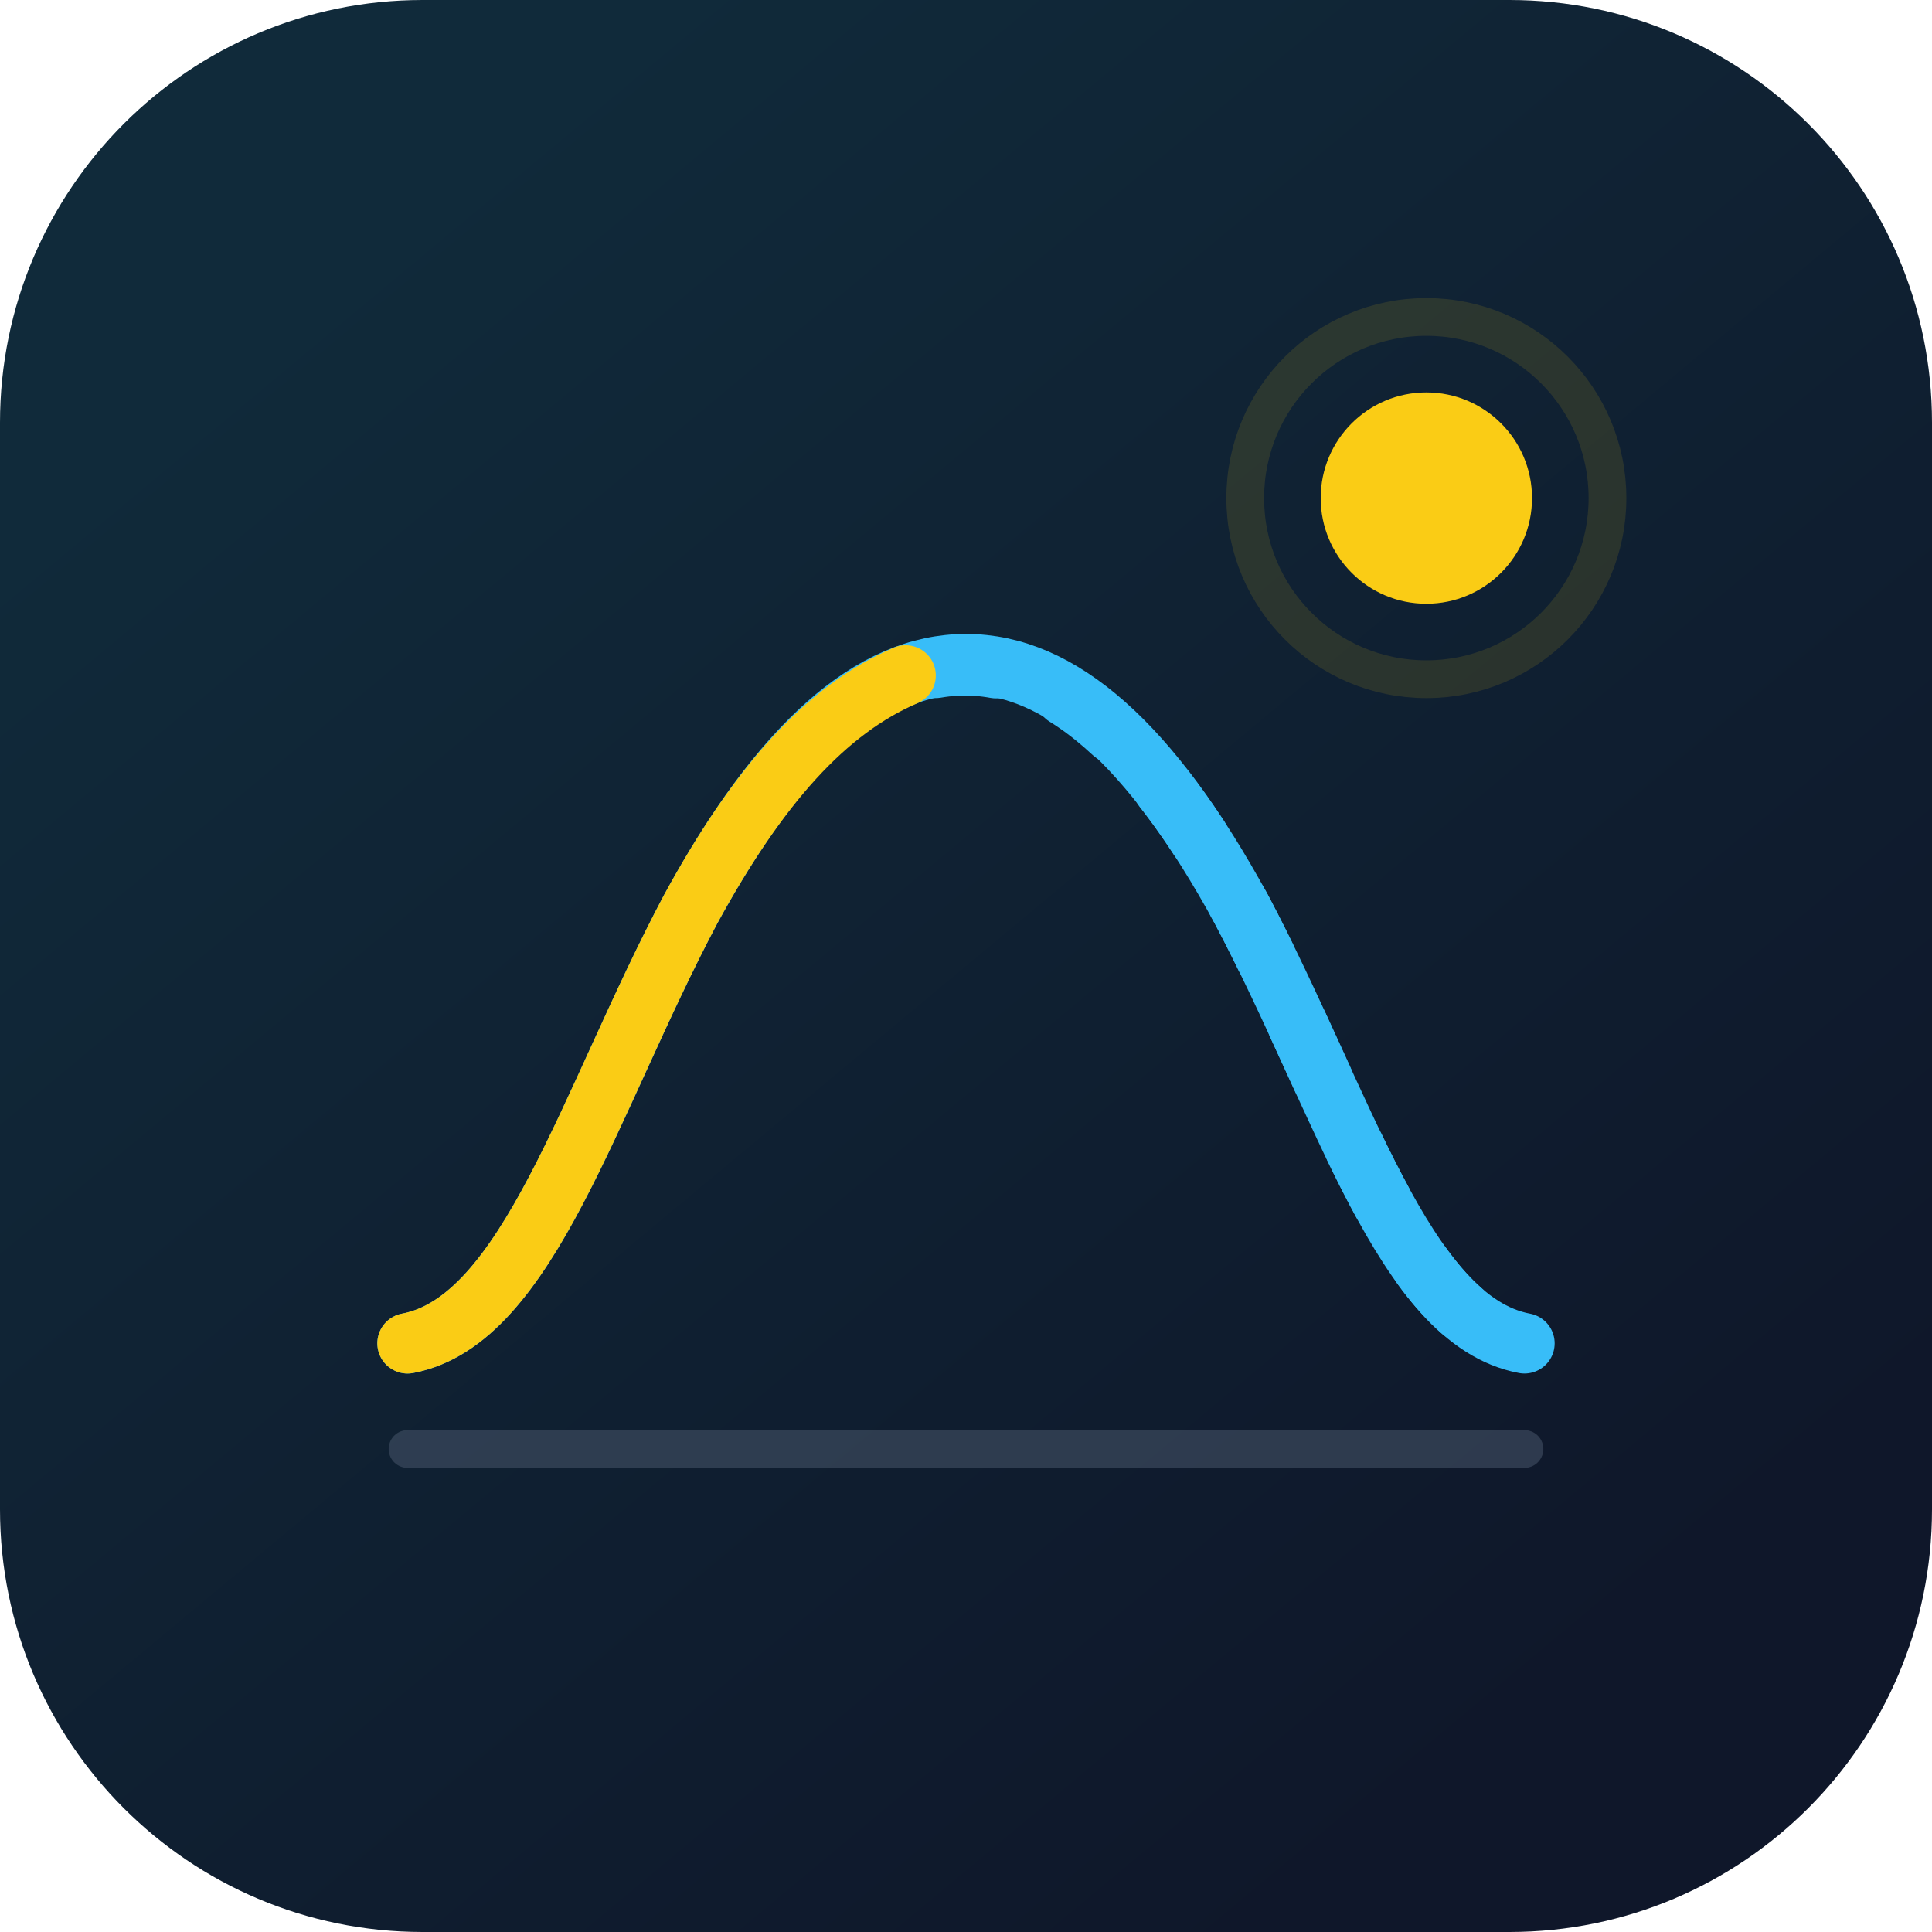
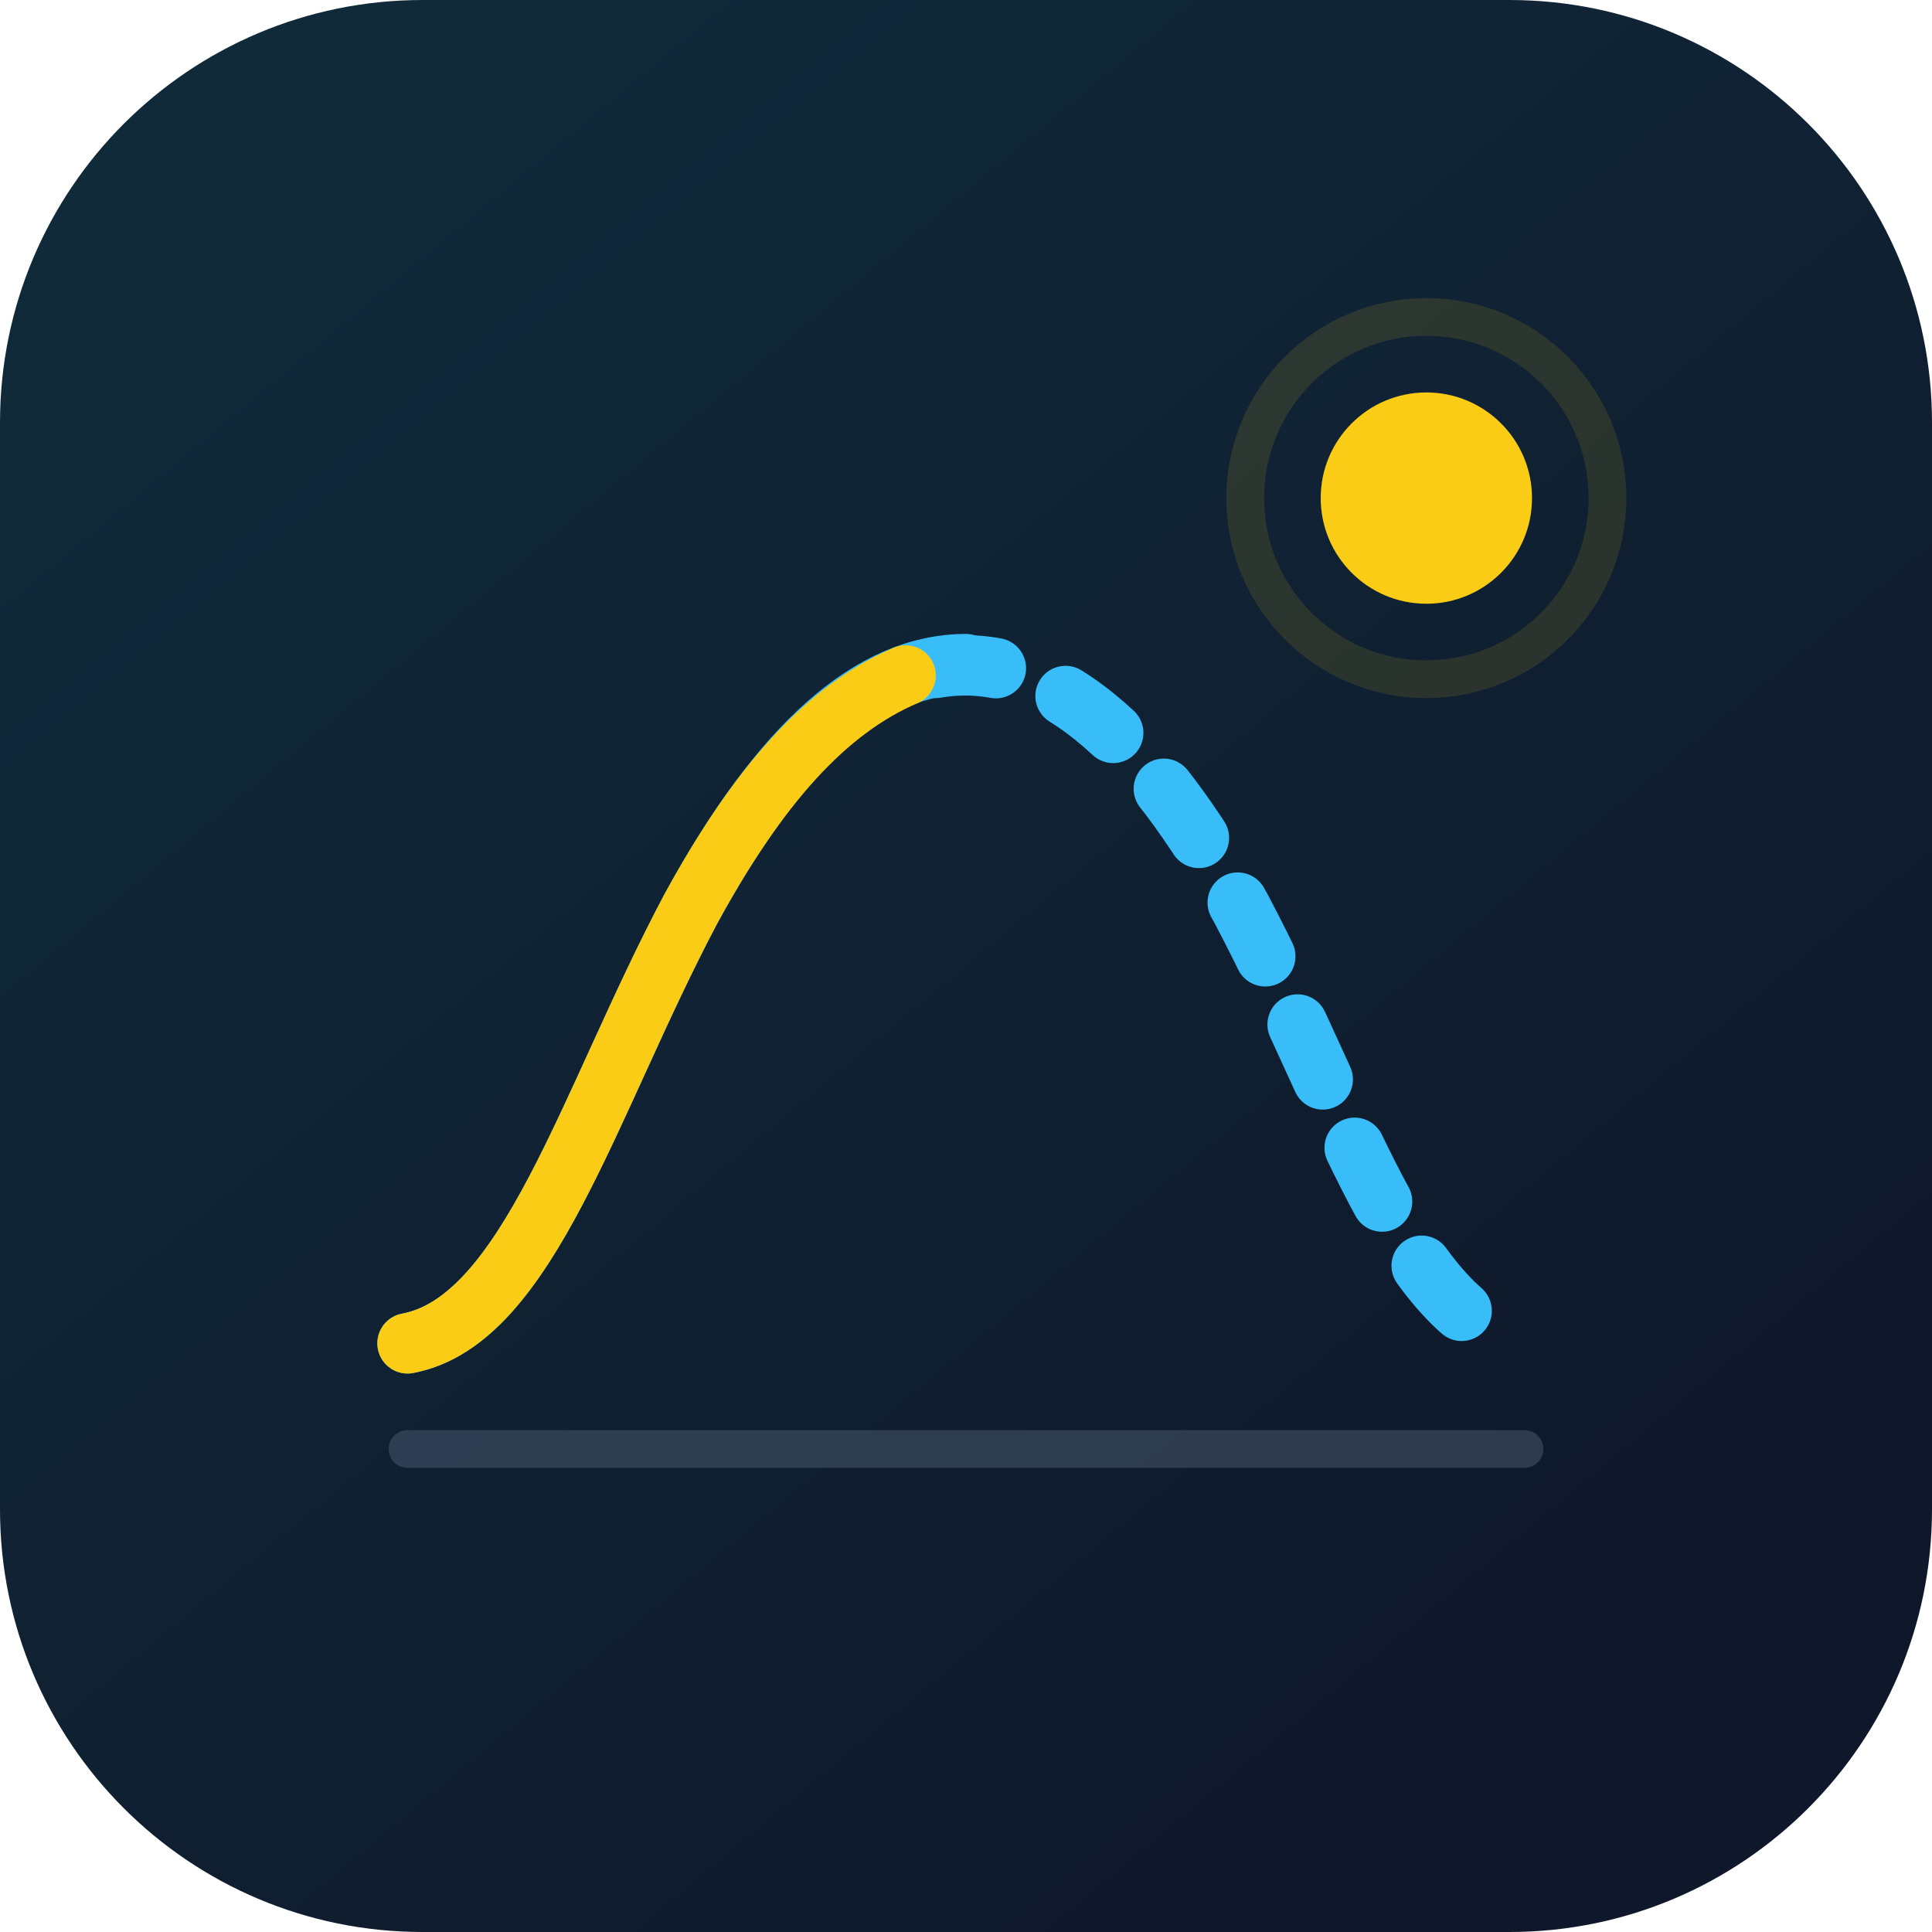
- <svg xmlns="http://www.w3.org/2000/svg" viewBox="0 0 512 512" role="img" aria-labelledby="title desc">
+ <svg xmlns="http://www.w3.org/2000/svg" width="512" height="512" viewBox="0 0 512 512" role="img" aria-labelledby="title desc">
  <defs>
    <linearGradient id="bg" x1="96" y1="64" x2="416" y2="448" gradientUnits="userSpaceOnUse">
      <stop offset="0" stop-color="#102a3a" />
      <stop offset="1" stop-color="#0f172a" />
    </linearGradient>
  </defs>
  <rect width="512" height="512" rx="112" fill="url(#bg)" />
  <path d="M108 384h296" stroke="#475569" stroke-width="10" stroke-linecap="round" opacity=".55" />
  <circle cx="378" cy="132" r="28" fill="#facc15" />
  <circle cx="378" cy="132" r="48" fill="none" stroke="#facc15" stroke-width="10" opacity=".12" />
-   <path d="M108 356C140 350 156 292 183 241C207 197 231 176 256 176C281 176 305 197 329 241C356 292 372 350 404 356" fill="none" stroke="#38bdf8" stroke-width="16" stroke-linecap="round" />
+   <path d="M108 356C140 350 156 292 183 241C207 197 231 176 256 176" fill="none" stroke="#38bdf8" stroke-width="16" stroke-linecap="round" />
  <path d="M248 177C277 172 304 195 329 241C356 292 372 350 404 356" fill="none" stroke="#38bdf8" stroke-width="16" stroke-linecap="round" stroke-dasharray="16 20" />
  <path d="M108 356C140 350 156 292 183 241C201 208 219 188 240 179" fill="none" stroke="#facc15" stroke-width="16" stroke-linecap="round" />
</svg>
